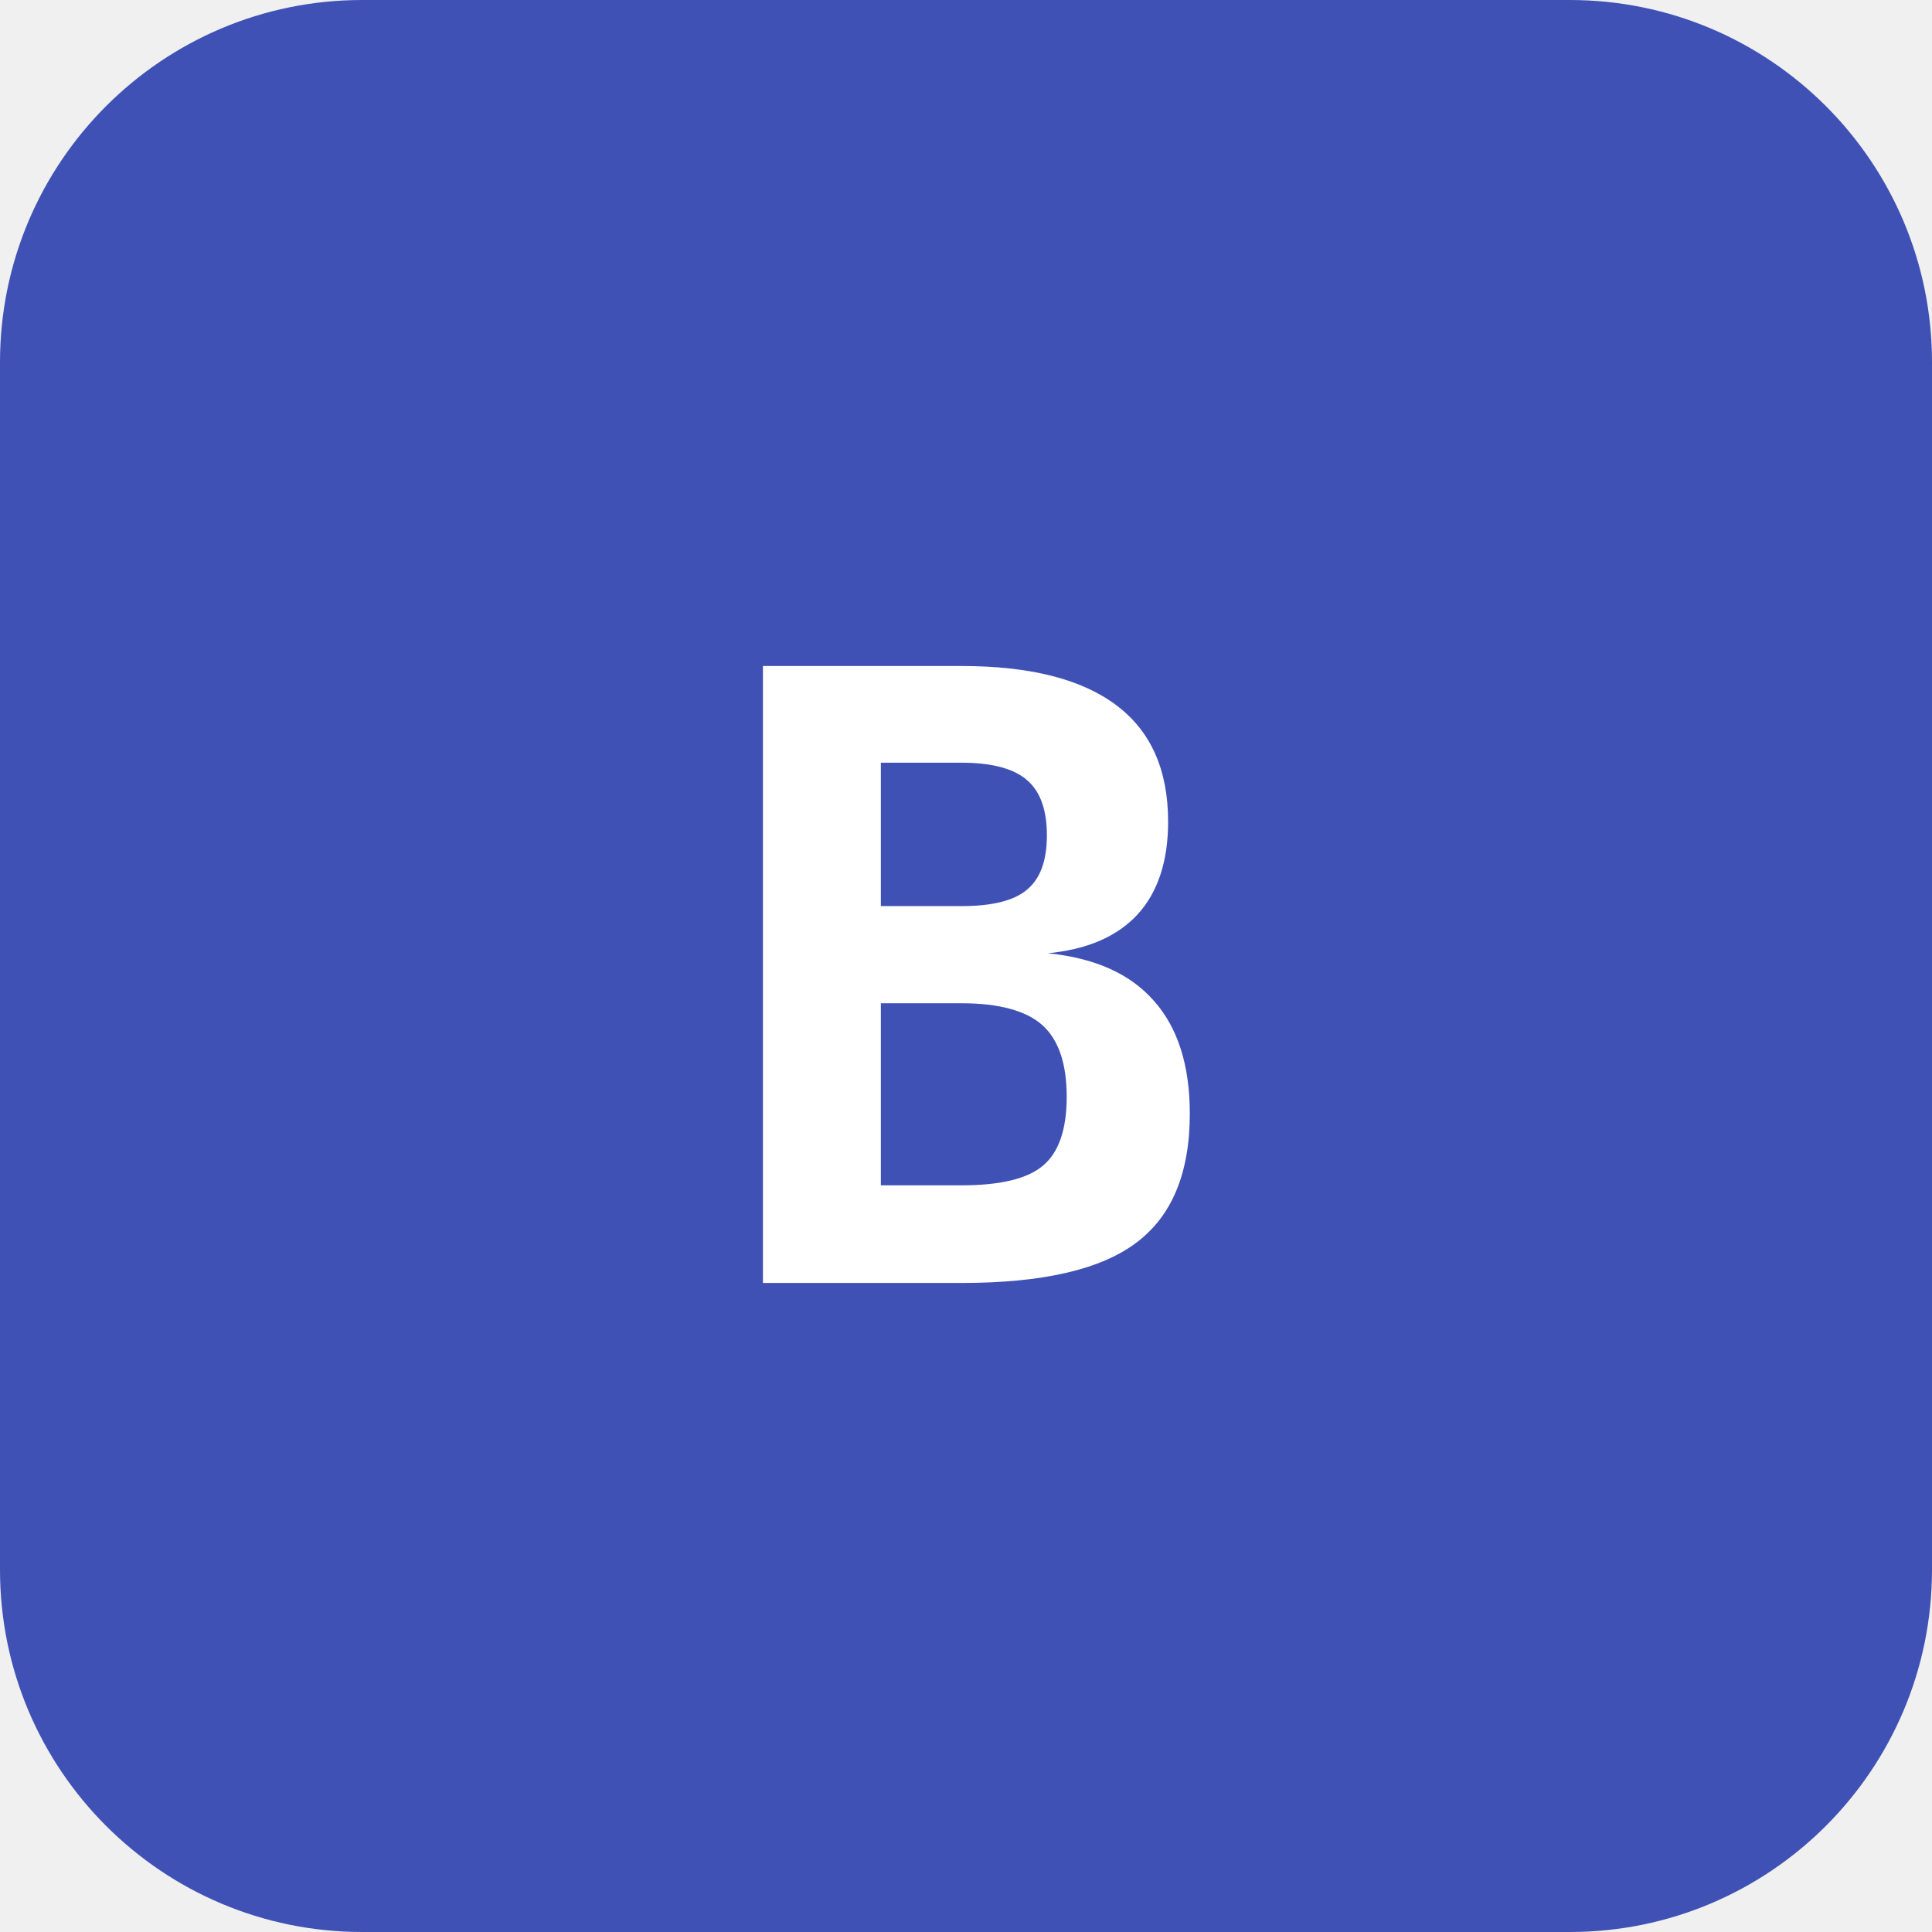
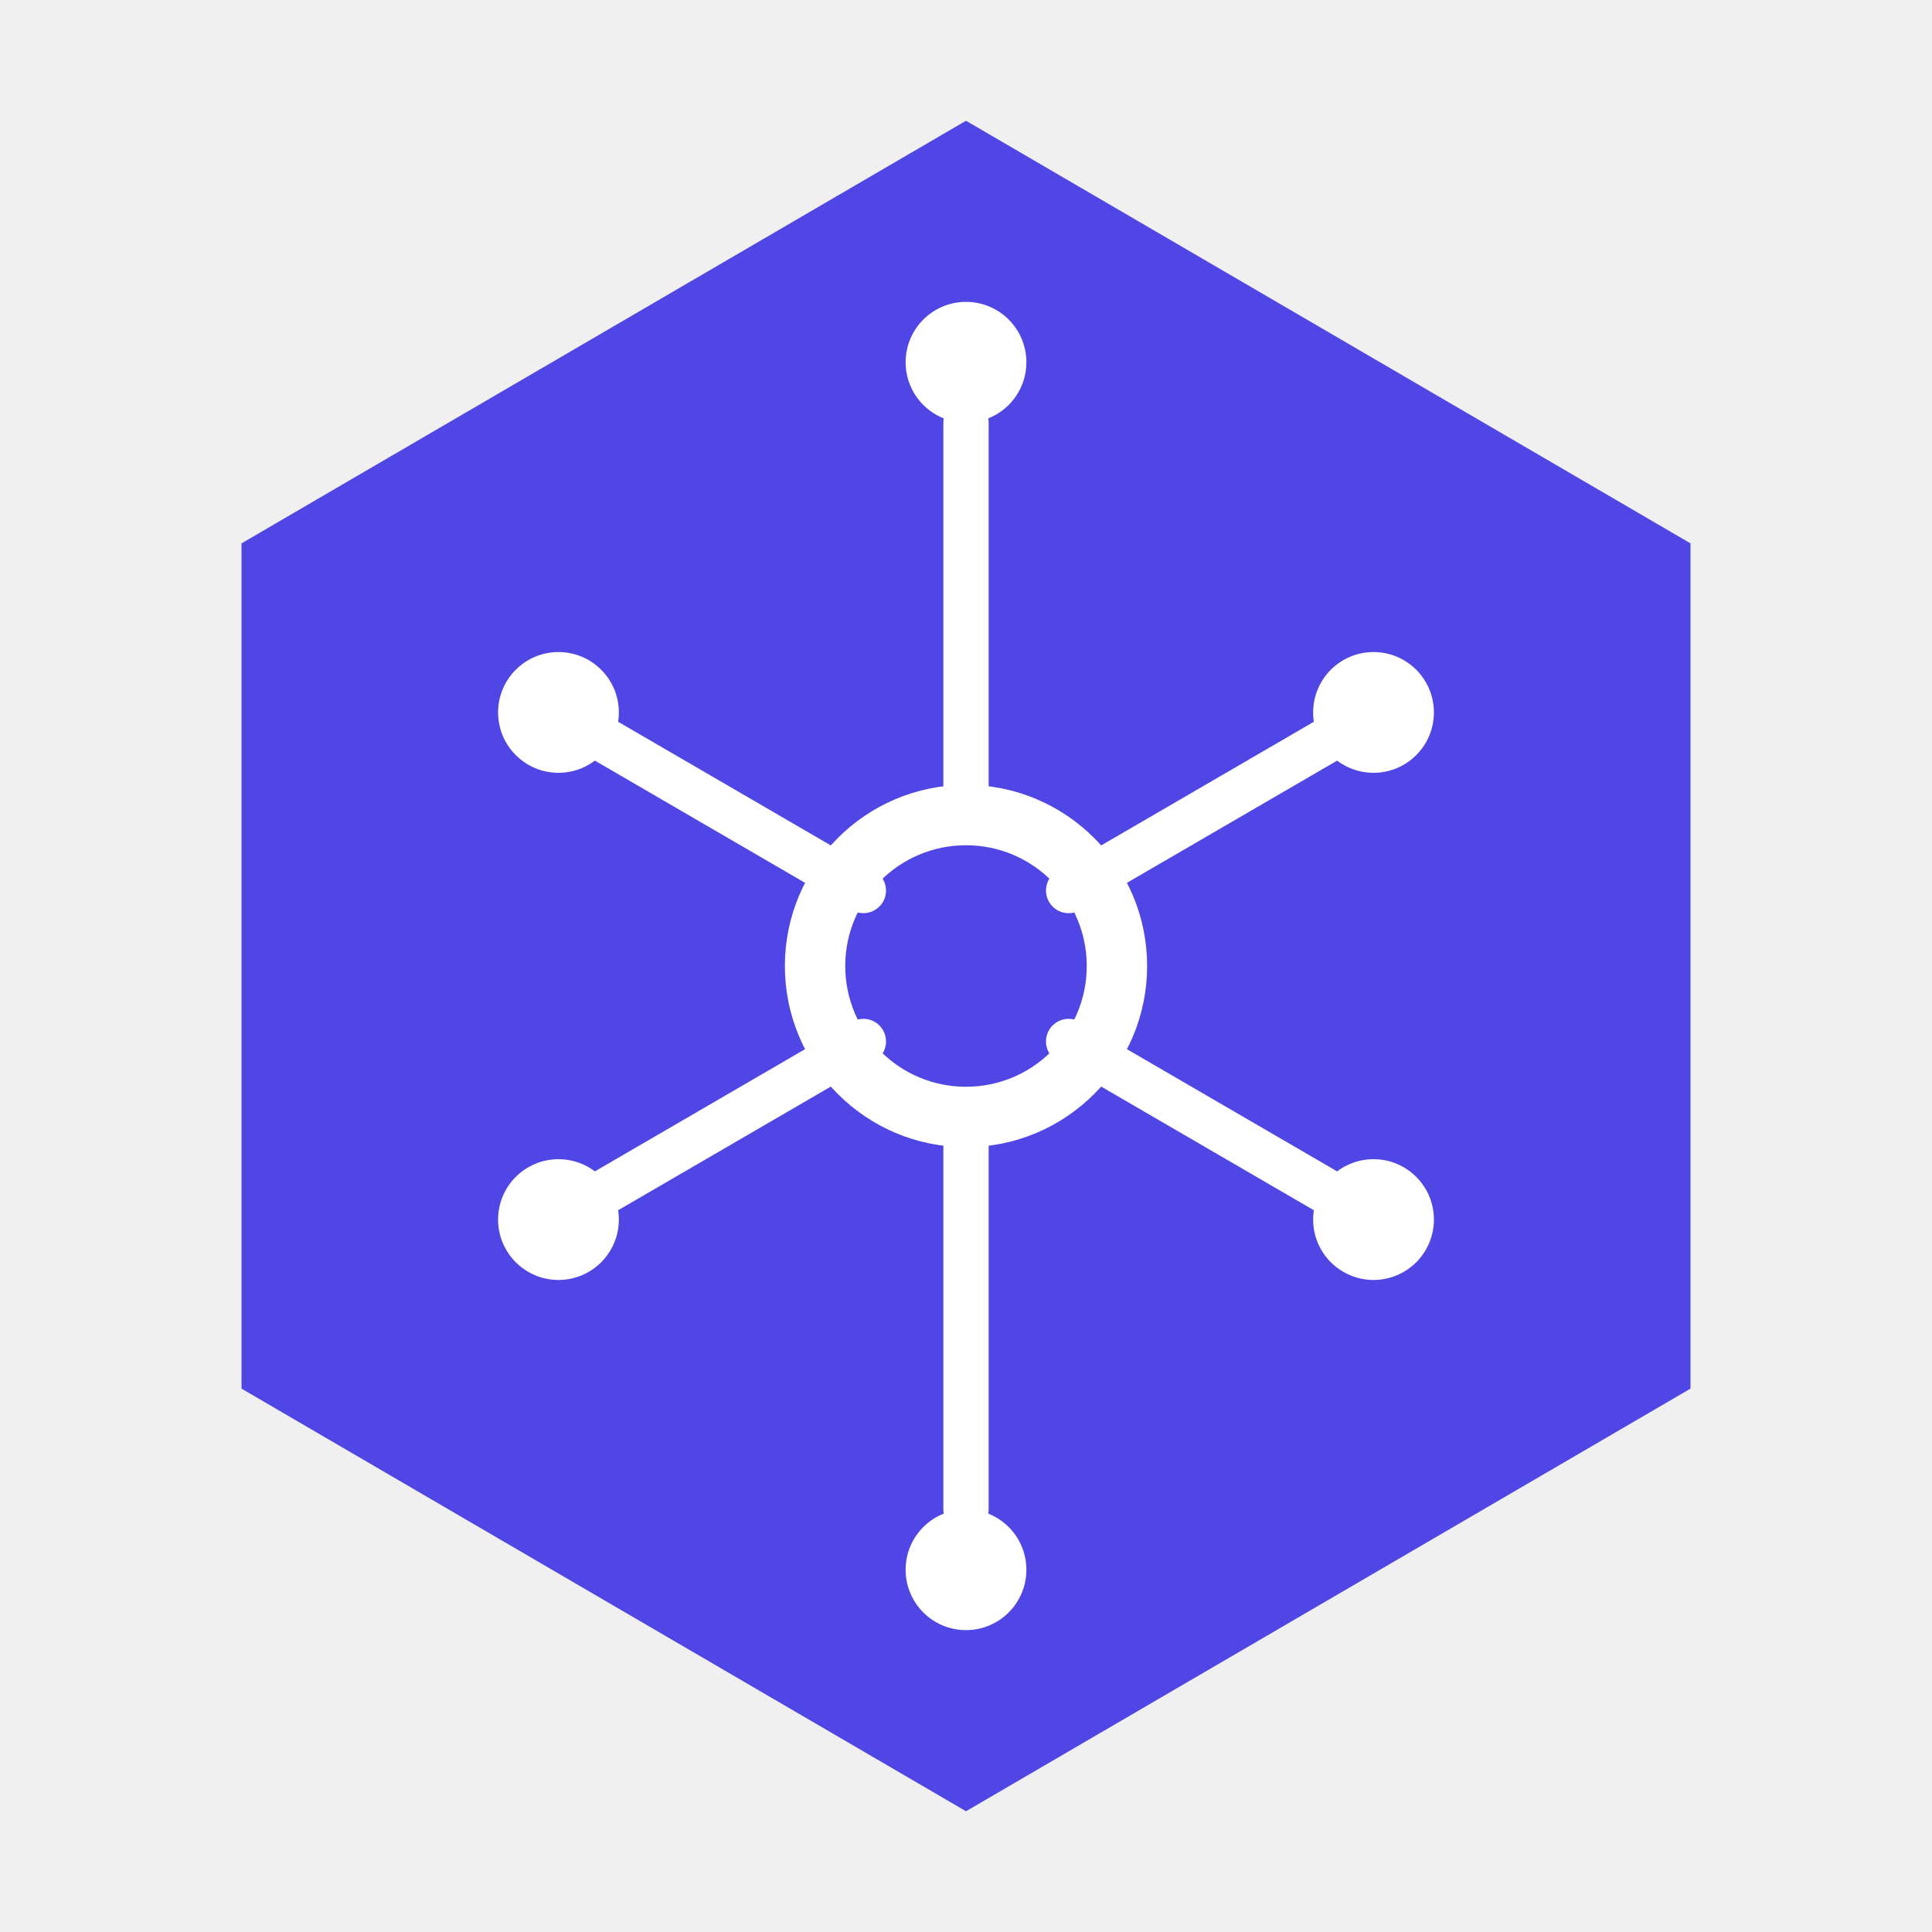
<svg xmlns="http://www.w3.org/2000/svg" viewBox="0 0 64 64" width="64" height="64">
-   <rect width="64" height="64" rx="12" fill="#3f51b5" />
-   <text x="50%" y="54%" dominant-baseline="middle" text-anchor="middle" font-family="monospace" font-size="28" font-weight="bold" fill="white">B</text>
+   <polygon points="32,4 56,18 56,46 32,60 8,46 8,18" fill="#4F46E5" />
+   <circle cx="32" cy="32" r="5" fill="none" stroke="white" stroke-width="2" />
+   <line x1="32" y1="27" x2="32" y2="14" stroke="white" stroke-width="1.5" stroke-linecap="round" />
+   <circle cx="32" cy="12" r="2" fill="white" />
+   <line x1="32" y1="37" x2="32" y2="50" stroke="white" stroke-width="1.5" stroke-linecap="round" />
+   <circle cx="32" cy="52" r="2" fill="white" />
+   <line x1="28.6" y1="29.5" x2="20" y2="24.5" stroke="white" stroke-width="1.5" stroke-linecap="round" />
+   <circle cx="18.5" cy="23.6" r="2" fill="white" />
+   <line x1="35.4" y1="29.5" x2="44" y2="24.5" stroke="white" stroke-width="1.5" stroke-linecap="round" />
+   <circle cx="45.5" cy="23.6" r="2" fill="white" />
+   <line x1="28.6" y1="34.5" x2="20" y2="39.5" stroke="white" stroke-width="1.5" stroke-linecap="round" />
+   <circle cx="18.5" cy="40.4" r="2" fill="white" />
+   <line x1="35.4" y1="34.5" x2="44" y2="39.5" stroke="white" stroke-width="1.5" stroke-linecap="round" />
+   <circle cx="45.5" cy="40.4" r="2" fill="white" />
</svg>
